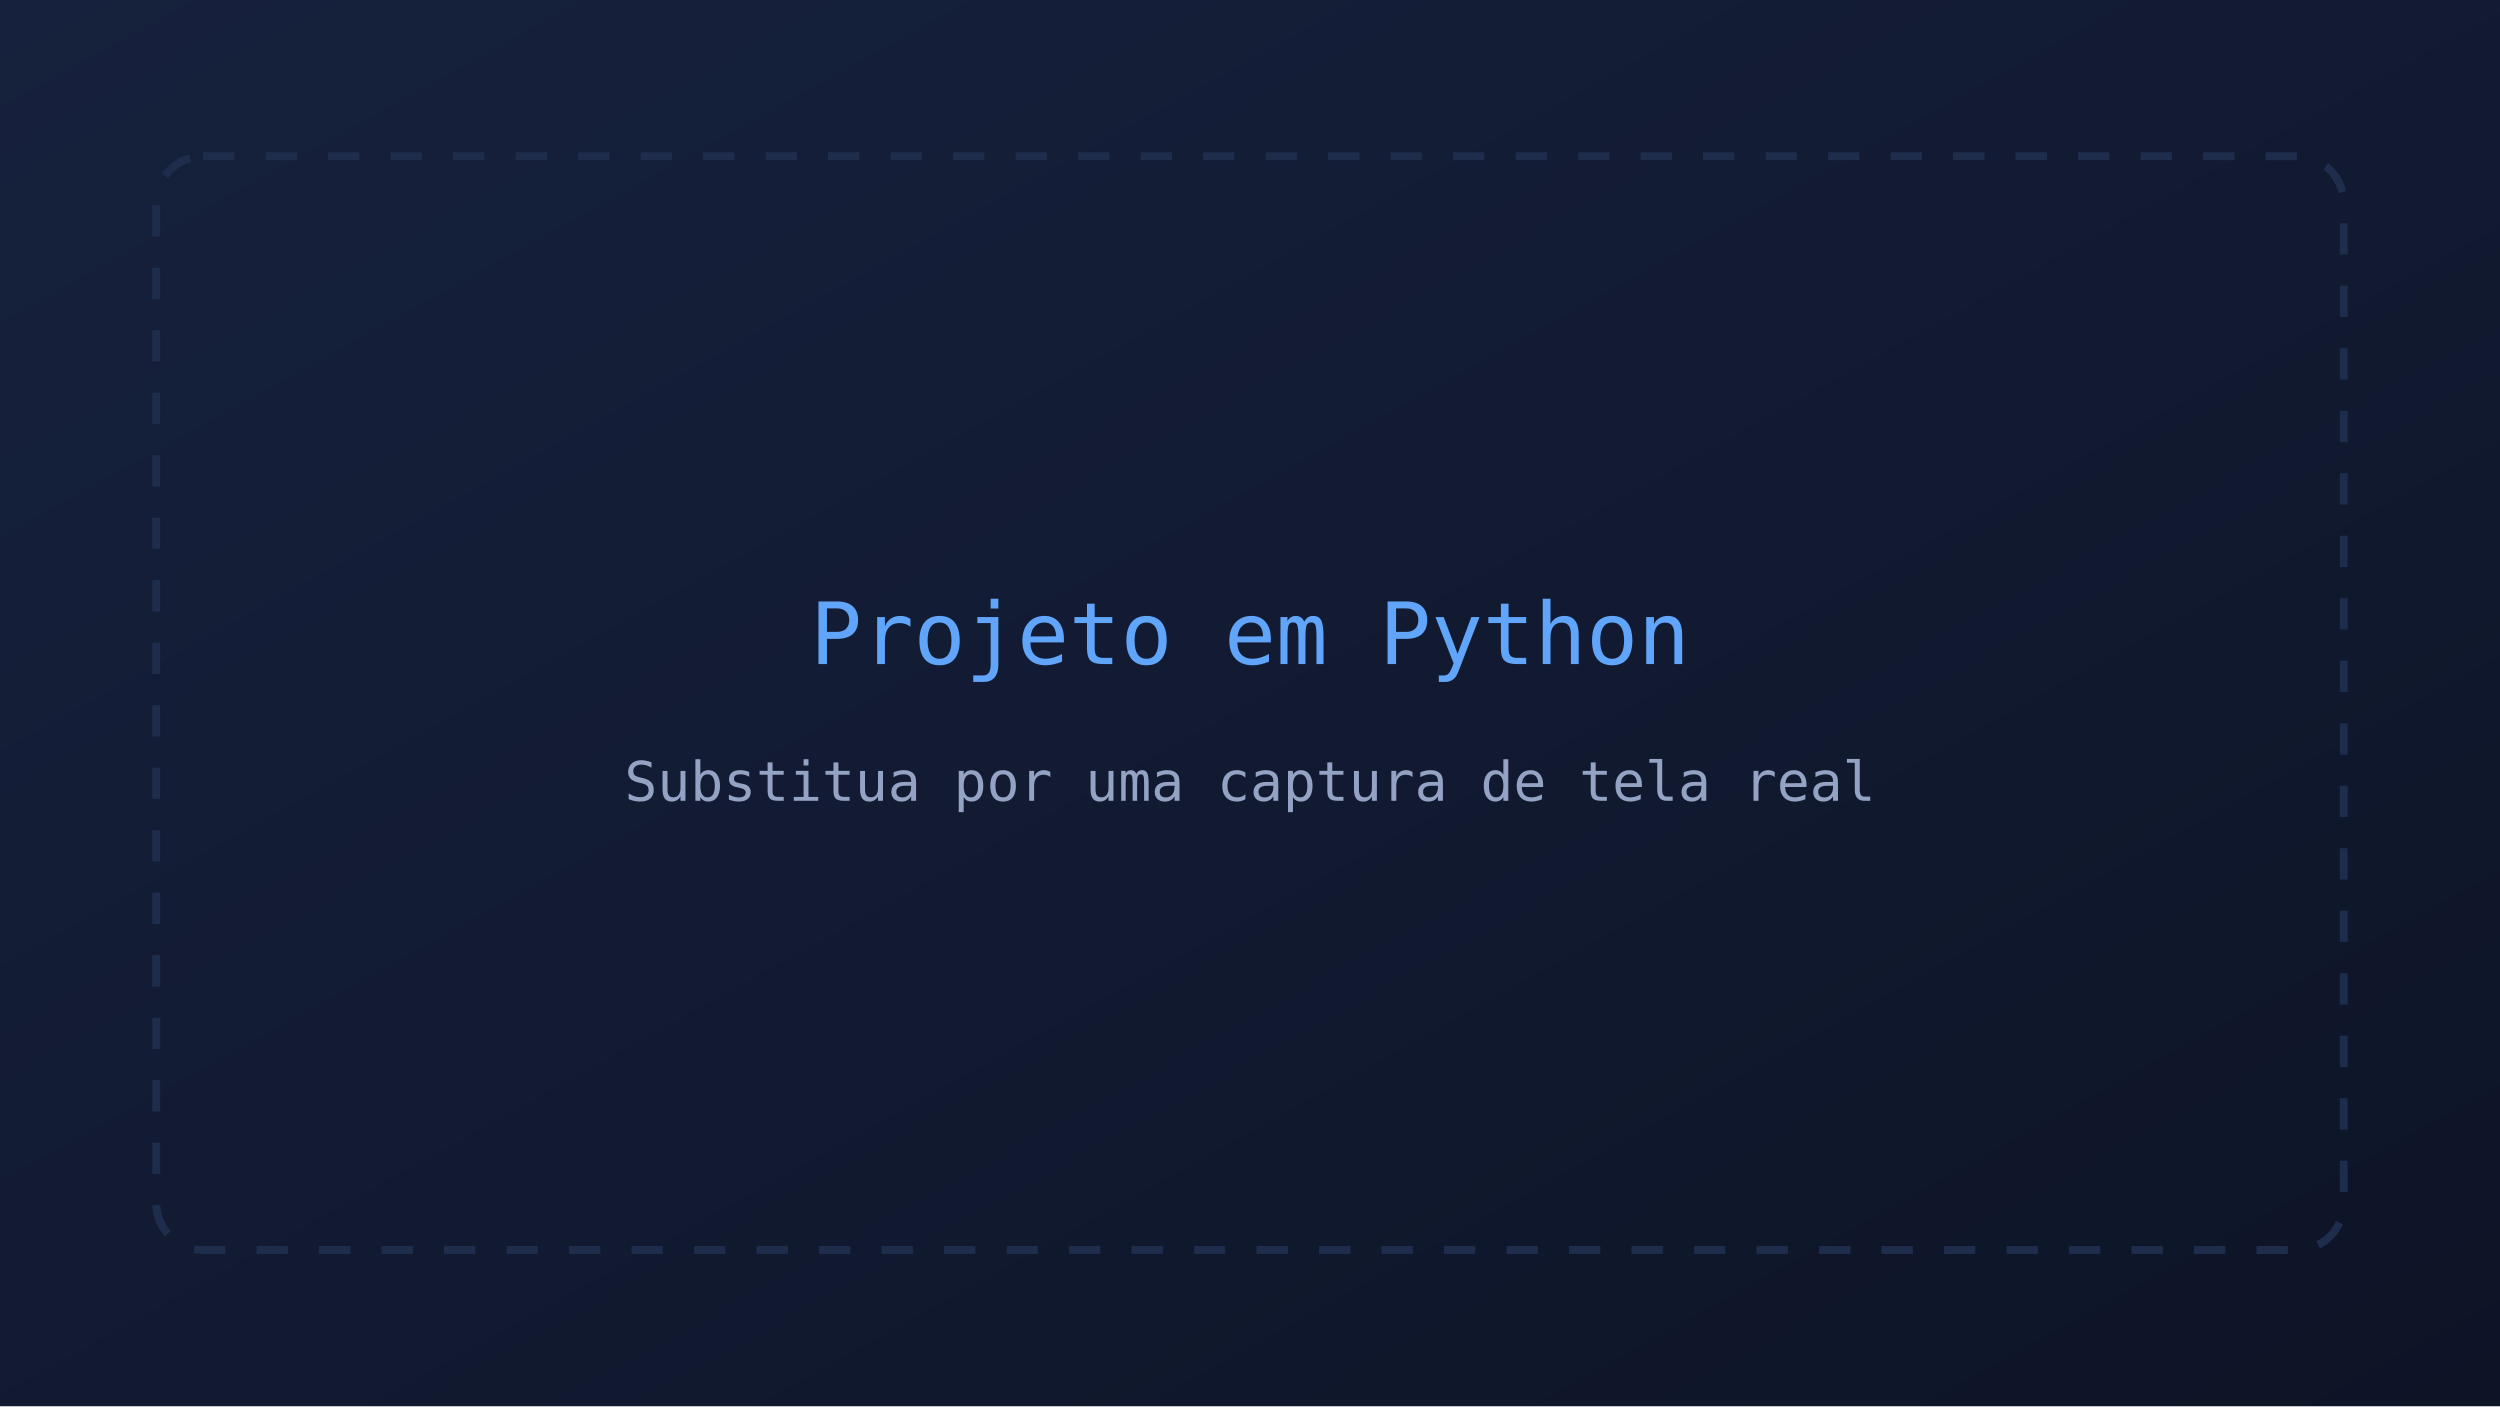
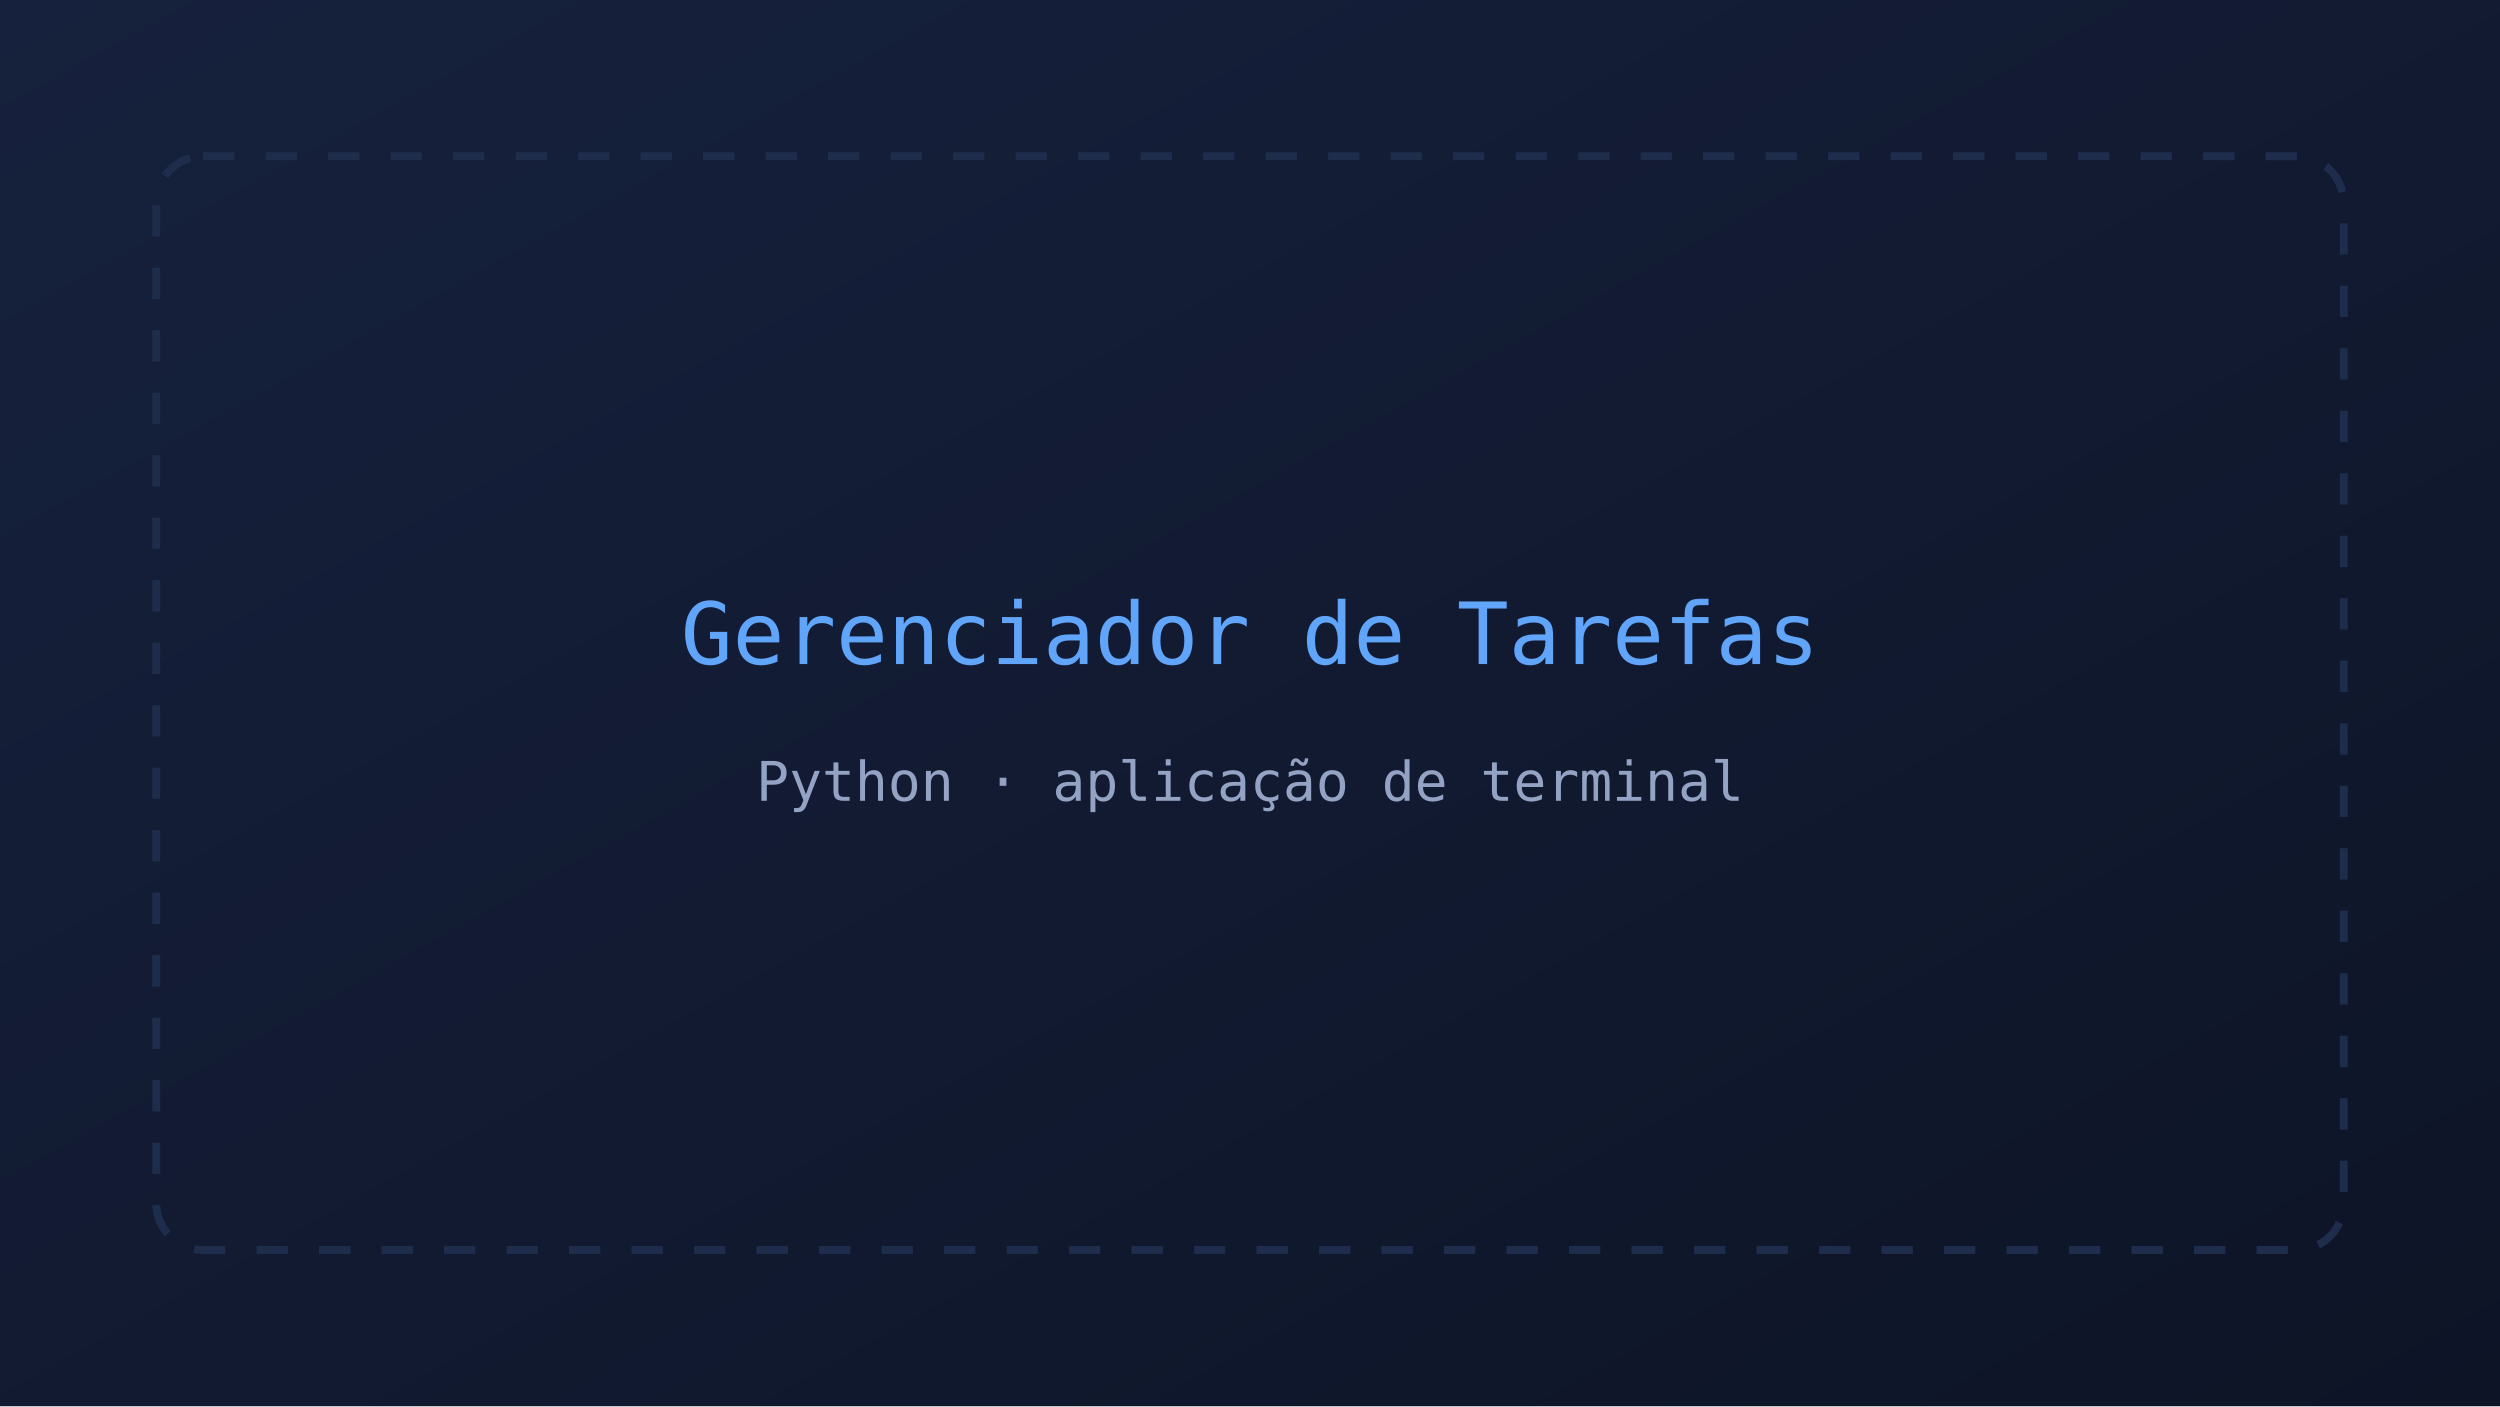
<svg xmlns="http://www.w3.org/2000/svg" viewBox="0 0 640 360" role="img" aria-label="Espaço para captura de tela">
  <defs>
    <linearGradient id="g" x1="0" y1="0" x2="1" y2="1">
      <stop offset="0" stop-color="#16213d" />
      <stop offset="1" stop-color="#0d1426" />
    </linearGradient>
  </defs>
  <rect width="640" height="360" fill="url(#g)" />
  <rect x="40" y="40" width="560" height="280" rx="12" fill="none" stroke="#1f2d4d" stroke-width="2" stroke-dasharray="8 8" />
-   <text x="320" y="170" text-anchor="middle" font-family="monospace" font-size="22" fill="#60a5fa">Projeto em Python</text>
-   <text x="320" y="205" text-anchor="middle" font-family="monospace" font-size="14" fill="#94a3c4">Substitua por uma captura de tela real</text>
+   <text x="320" y="170" text-anchor="middle" font-family="monospace" font-size="22" fill="#60a5fa">Gerenciador de Tarefas</text>
+   <text x="320" y="205" text-anchor="middle" font-family="monospace" font-size="14" fill="#94a3c4">Python · aplicação de terminal</text>
</svg>
